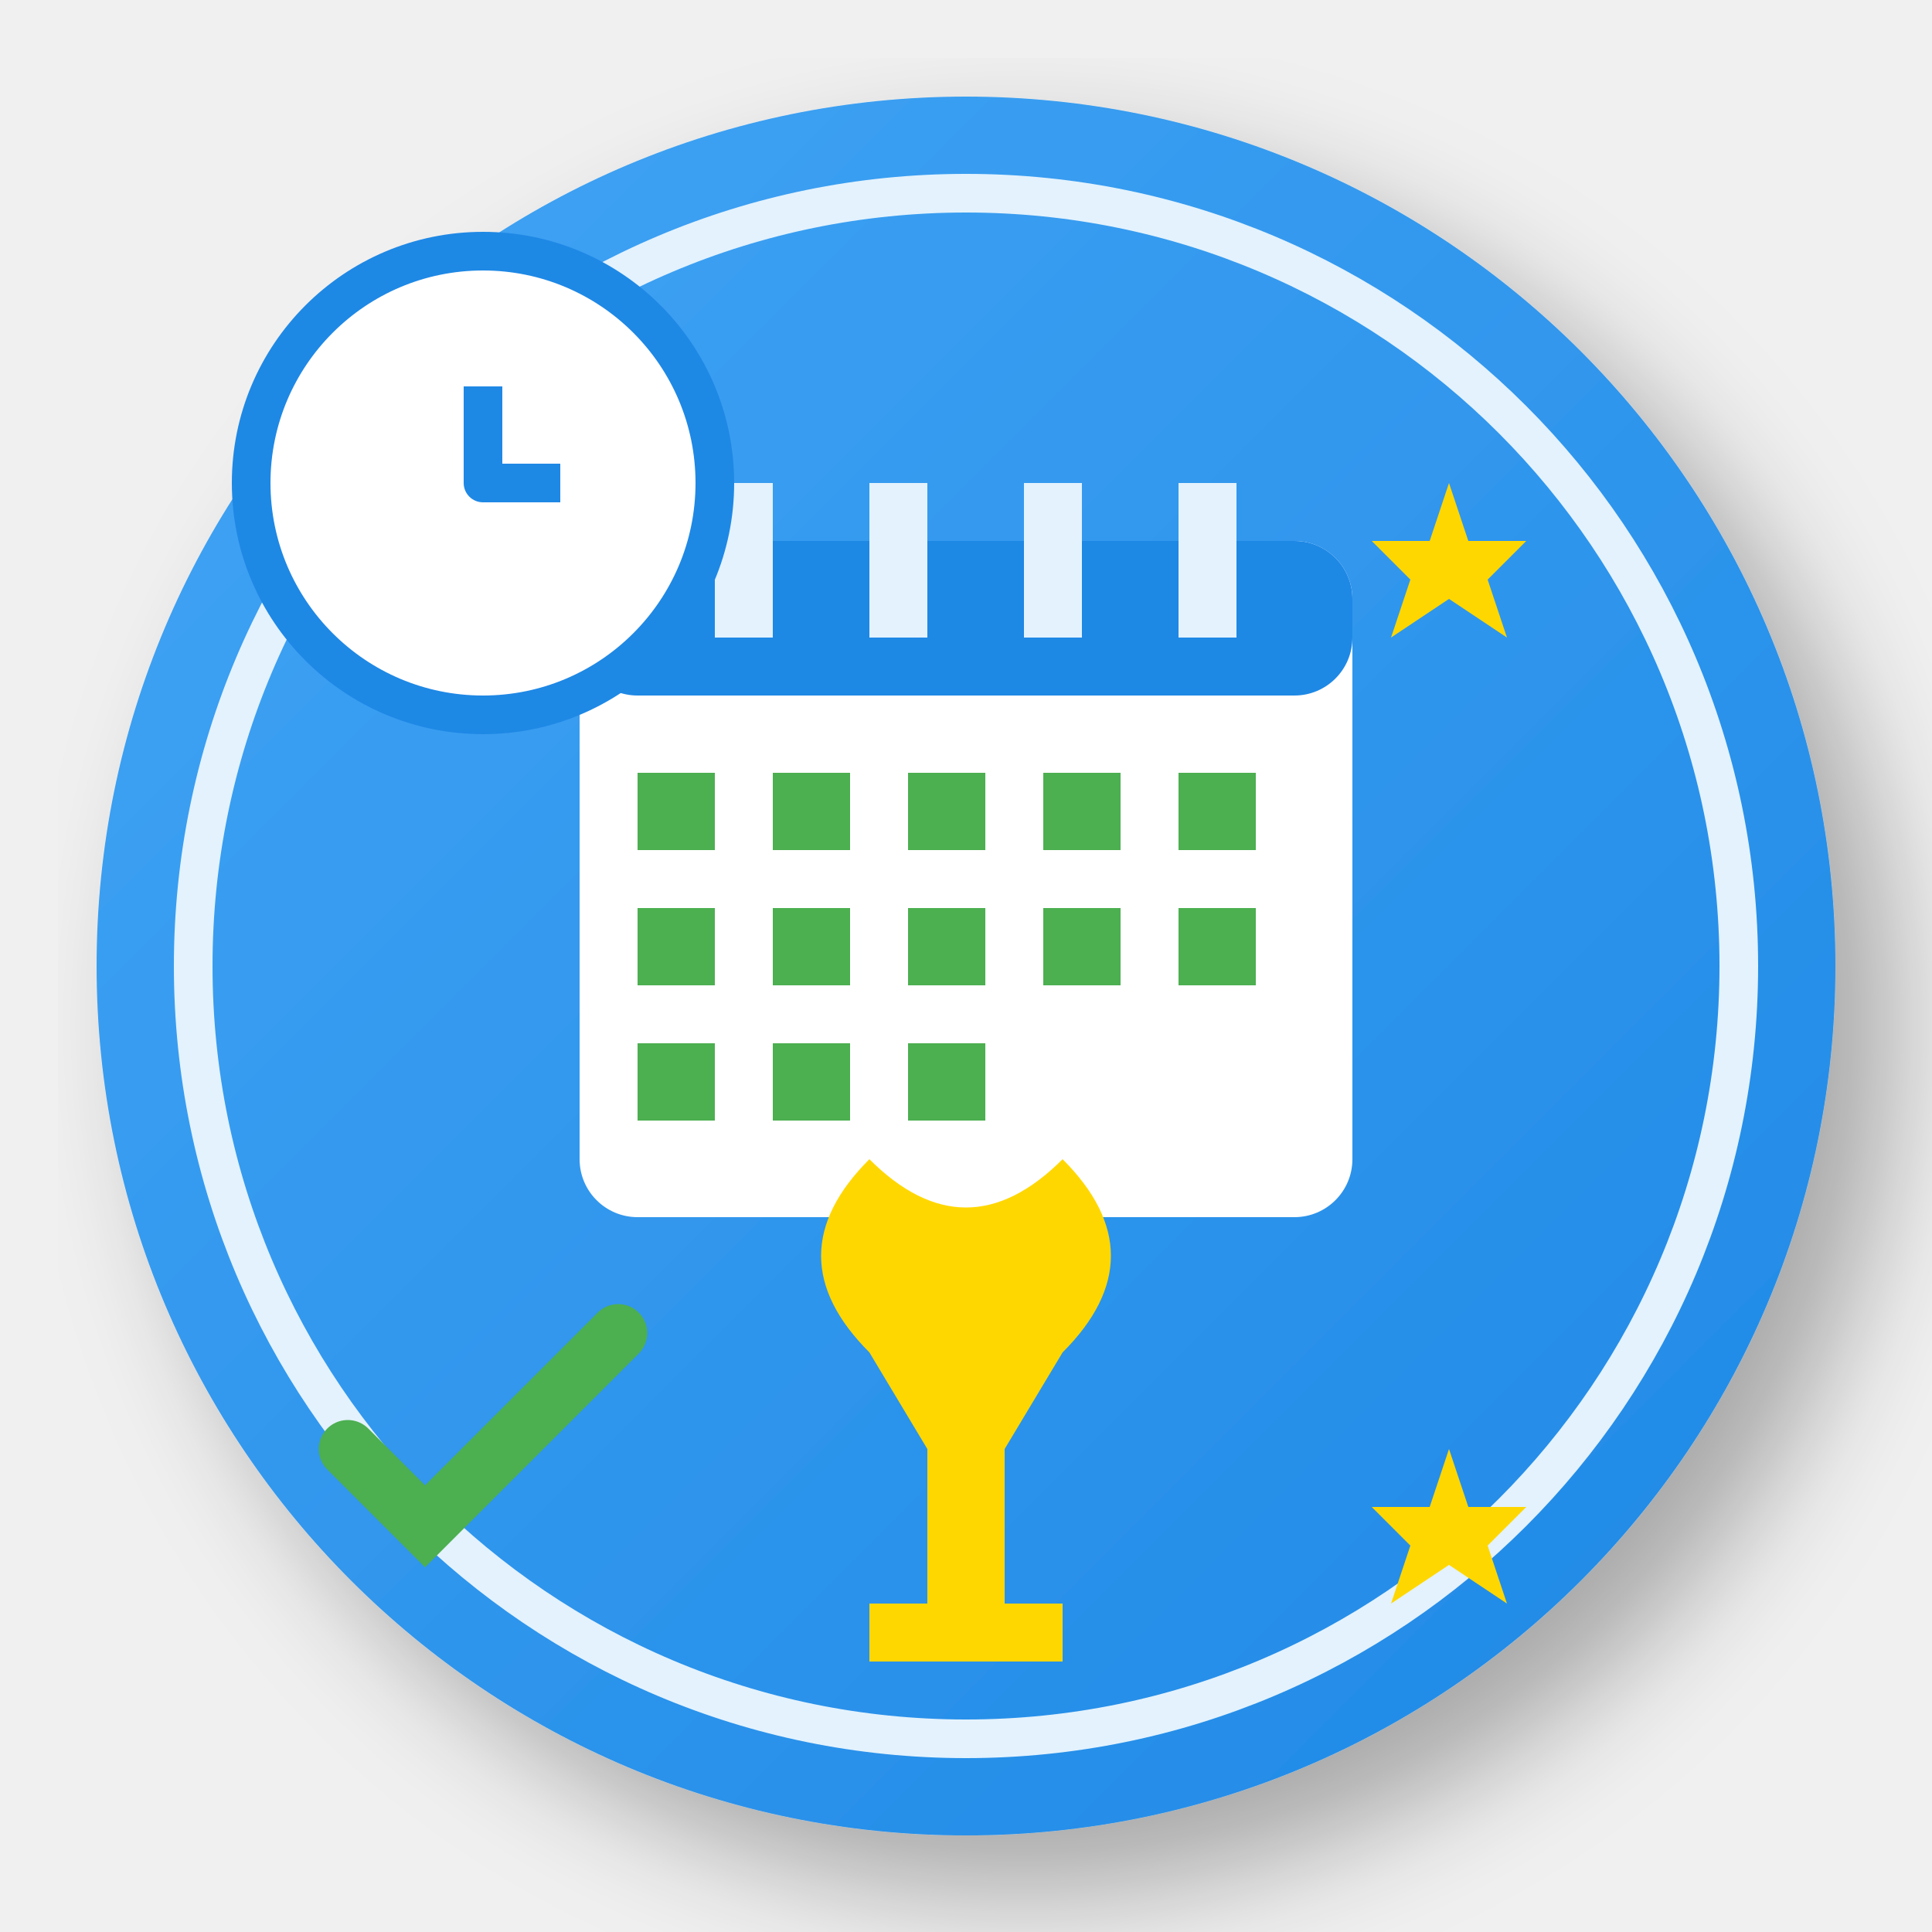
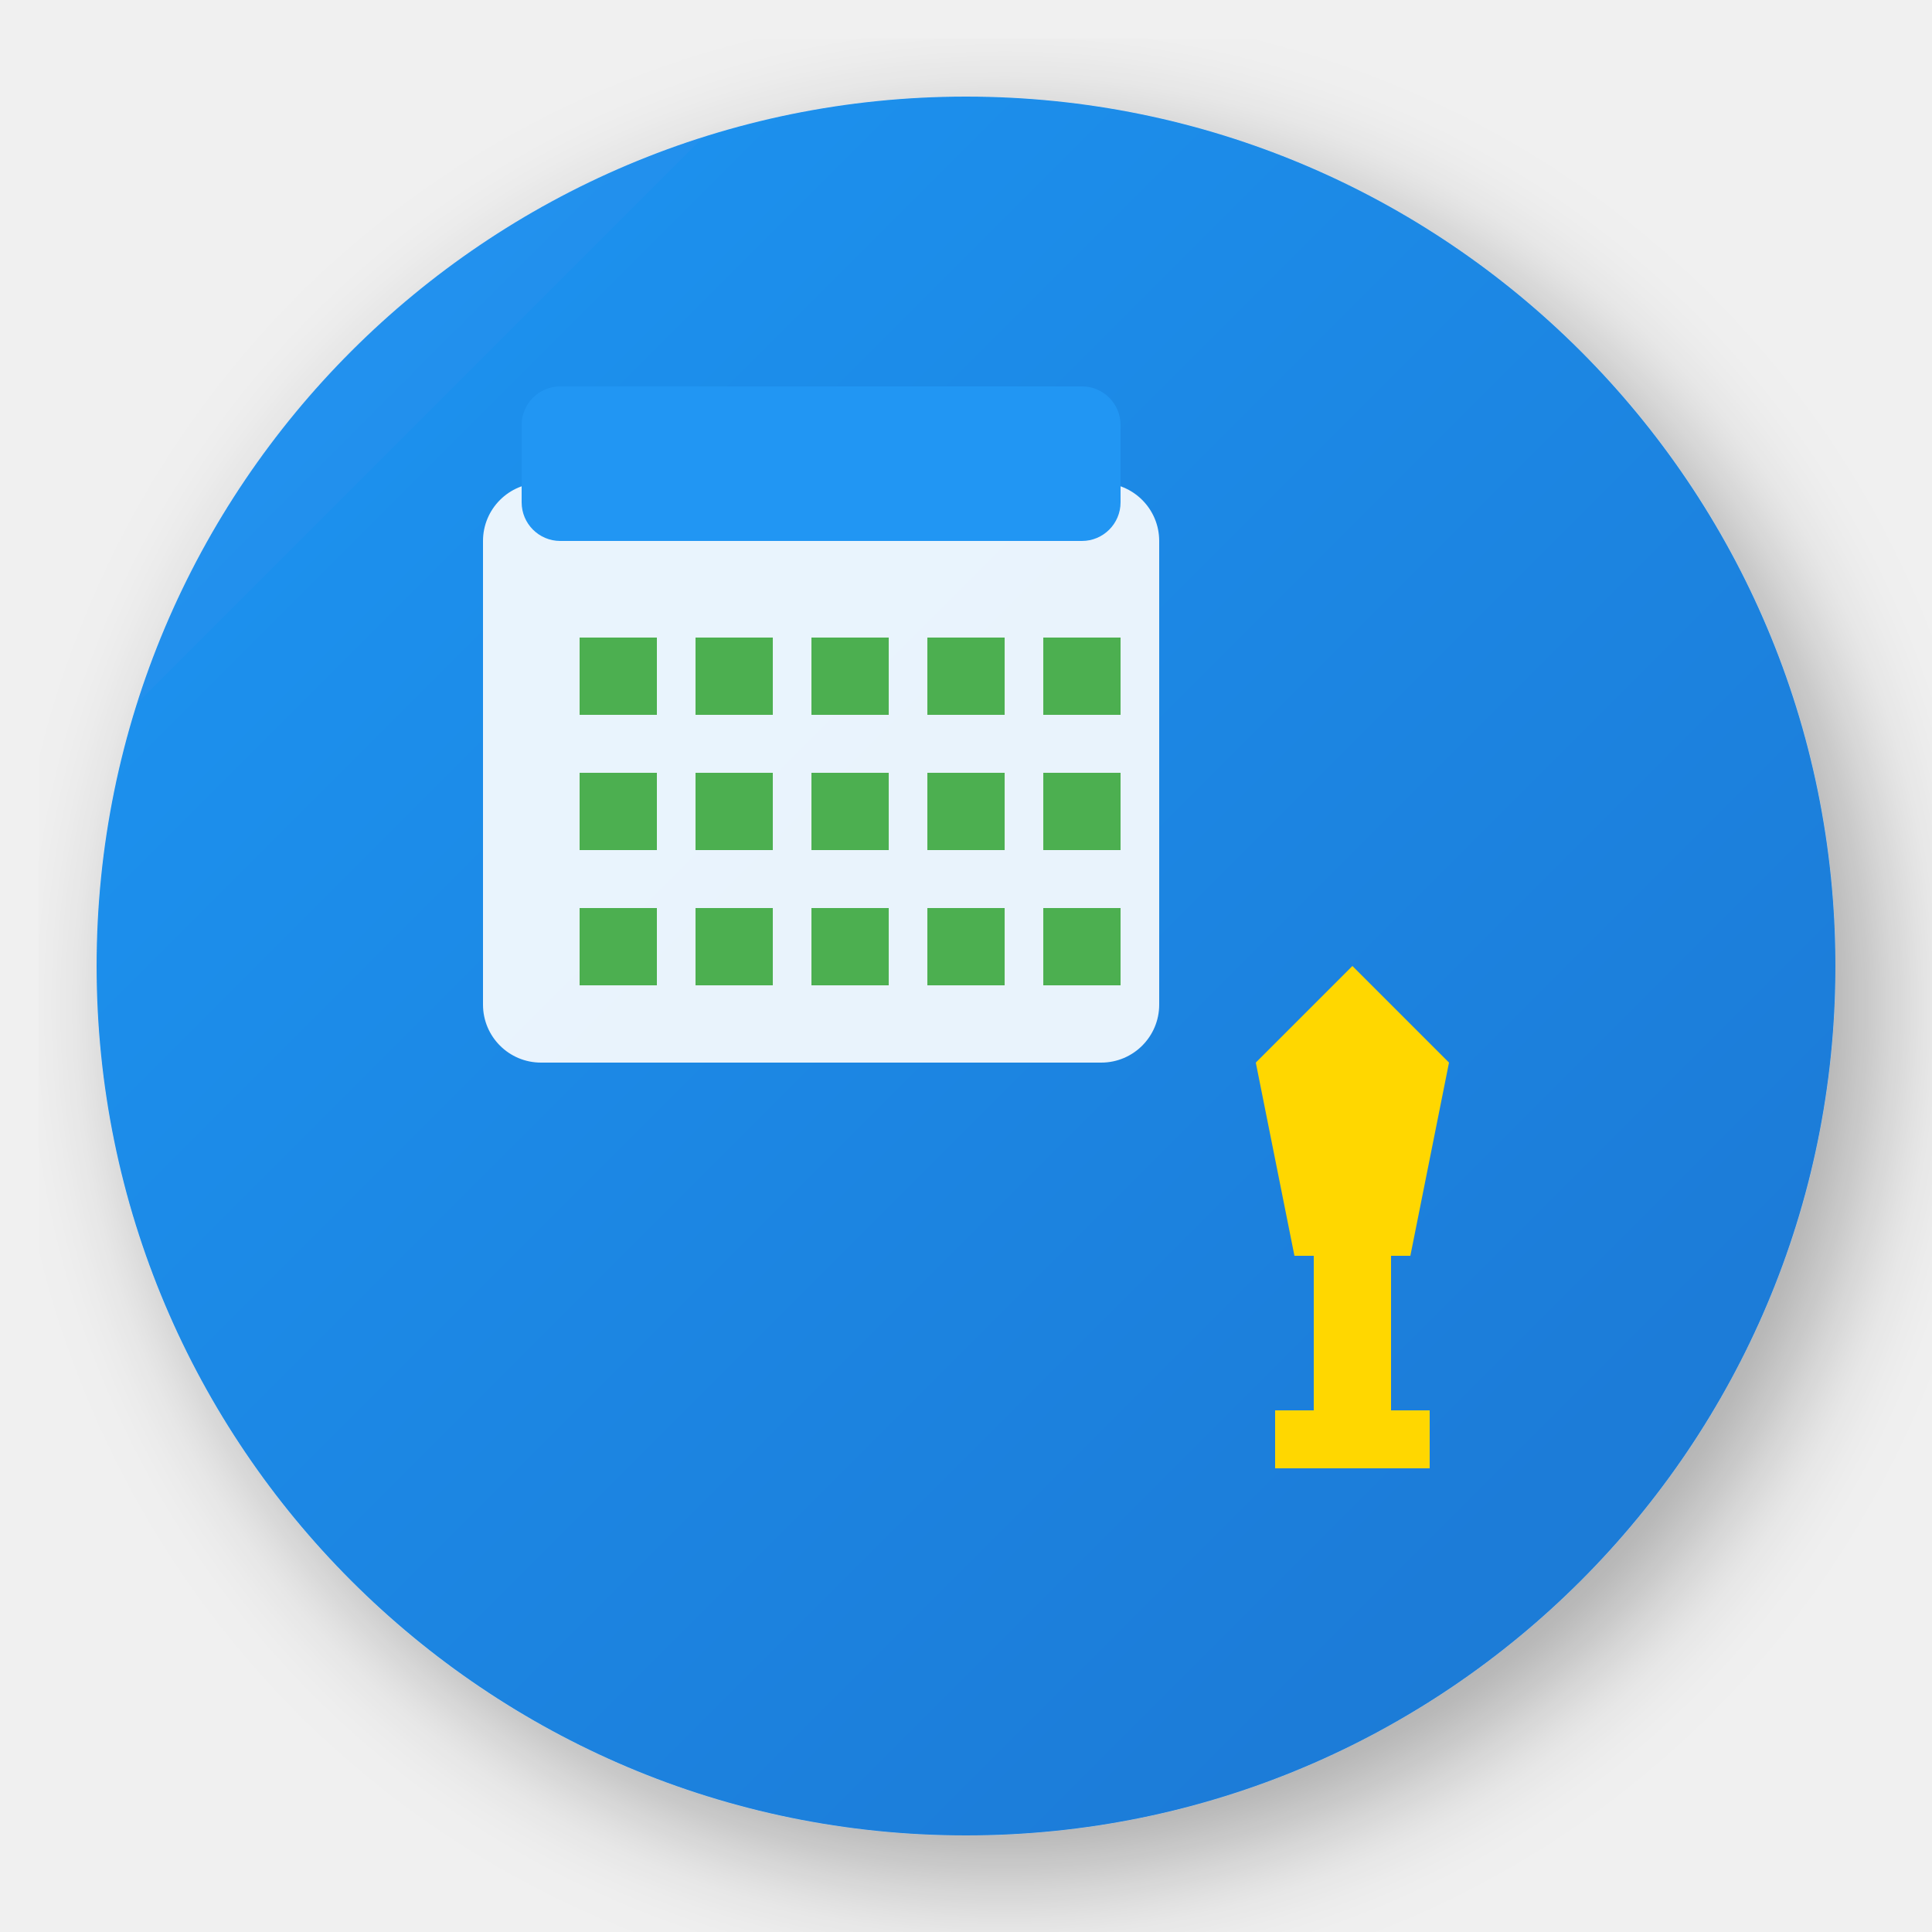
<svg xmlns="http://www.w3.org/2000/svg" width="100" height="100" viewBox="0 0 100 100">
  <defs>
-     <linearGradient id="attendGrad" x1="0%" y1="0%" x2="100%" y2="100%">
-       <stop offset="0%" style="stop-color:#42A5F5;stop-opacity:1" />
-       <stop offset="100%" style="stop-color:#1E88E5;stop-opacity:1" />
+     <linearGradient id="grad8" x1="0%" y1="0%" x2="100%" y2="100%">
+       <stop offset="0%" style="stop-color:#2196F3;stop-opacity:1" />
+       <stop offset="100%" style="stop-color:#1976D2;stop-opacity:1" />
    </linearGradient>
-     <filter id="attendShadow" x="-20%" y="-20%" width="140%" height="140%">
-       <feDropShadow dx="3" dy="3" stdDeviation="3" flood-opacity="0.3" />
+     <filter id="shadow8">
+       <feDropShadow dx="2" dy="2" stdDeviation="3" flood-color="#000000" flood-opacity="0.3" />
    </filter>
  </defs>
-   <circle cx="50" cy="50" r="45" fill="url(#attendGrad)" filter="url(#attendShadow)" />
-   <circle cx="50" cy="50" r="40" fill="none" stroke="#E3F2FD" stroke-width="2" />
-   <rect x="30" y="28" width="40" height="35" rx="3" fill="#FFFFFF" />
-   <rect x="30" y="28" width="40" height="8" rx="3" fill="#1E88E5" />
-   <rect x="37" y="25" width="3" height="8" fill="#E3F2FD" />
-   <rect x="45" y="25" width="3" height="8" fill="#E3F2FD" />
-   <rect x="53" y="25" width="3" height="8" fill="#E3F2FD" />
-   <rect x="61" y="25" width="3" height="8" fill="#E3F2FD" />
-   <rect x="33" y="40" width="4" height="4" fill="#4CAF50" />
-   <rect x="40" y="40" width="4" height="4" fill="#4CAF50" />
-   <rect x="47" y="40" width="4" height="4" fill="#4CAF50" />
+   <circle cx="50" cy="50" r="45" fill="url(#grad8)" filter="url(#shadow8)" />
+   <rect x="25" y="25" width="35" height="30" rx="3" fill="white" opacity="0.9" />
+   <rect x="27" y="20" width="31" height="8" rx="2" fill="#2196F3" />
+   <rect x="30" y="33" width="4" height="4" fill="#4CAF50" />
+   <rect x="36" y="33" width="4" height="4" fill="#4CAF50" />
+   <rect x="42" y="33" width="4" height="4" fill="#4CAF50" />
+   <rect x="48" y="33" width="4" height="4" fill="#4CAF50" />
+   <rect x="54" y="33" width="4" height="4" fill="#4CAF50" />
+   <rect x="30" y="40" width="4" height="4" fill="#4CAF50" />
+   <rect x="36" y="40" width="4" height="4" fill="#4CAF50" />
+   <rect x="42" y="40" width="4" height="4" fill="#4CAF50" />
+   <rect x="48" y="40" width="4" height="4" fill="#4CAF50" />
  <rect x="54" y="40" width="4" height="4" fill="#4CAF50" />
-   <rect x="61" y="40" width="4" height="4" fill="#4CAF50" />
-   <rect x="33" y="47" width="4" height="4" fill="#4CAF50" />
-   <rect x="40" y="47" width="4" height="4" fill="#4CAF50" />
-   <rect x="47" y="47" width="4" height="4" fill="#4CAF50" />
+   <rect x="30" y="47" width="4" height="4" fill="#4CAF50" />
+   <rect x="36" y="47" width="4" height="4" fill="#4CAF50" />
+   <rect x="42" y="47" width="4" height="4" fill="#4CAF50" />
+   <rect x="48" y="47" width="4" height="4" fill="#4CAF50" />
  <rect x="54" y="47" width="4" height="4" fill="#4CAF50" />
-   <rect x="61" y="47" width="4" height="4" fill="#4CAF50" />
-   <rect x="33" y="54" width="4" height="4" fill="#4CAF50" />
-   <rect x="40" y="54" width="4" height="4" fill="#4CAF50" />
-   <rect x="47" y="54" width="4" height="4" fill="#4CAF50" />
-   <circle cx="25" cy="25" r="12" fill="#FFFFFF" stroke="#1E88E5" stroke-width="2" />
-   <line x1="25" y1="20" x2="25" y2="25" stroke="#1E88E5" stroke-width="2" />
-   <line x1="25" y1="25" x2="29" y2="25" stroke="#1E88E5" stroke-width="2" />
-   <circle cx="25" cy="25" r="1" fill="#1E88E5" />
-   <path d="M45 70 Q40 65 45 60 Q50 65 55 60 Q60 65 55 70 L52 75 L48 75 Z" fill="#FFD700" />
-   <rect x="48" y="75" width="4" height="8" fill="#FFD700" />
-   <rect x="45" y="83" width="10" height="3" fill="#FFD700" />
-   <polygon points="75,25 76,28 79,28 77,30 78,33 75,31 72,33 73,30 71,28 74,28" fill="#FFD700" />
-   <polygon points="75,75 76,78 79,78 77,80 78,83 75,81 72,83 73,80 71,78 74,78" fill="#FFD700" />
-   <path d="M18 75 L22 79 L32 69" stroke="#4CAF50" stroke-width="3" fill="none" stroke-linecap="round" />
+   <path d="M65 55 L70 50 L75 55 L73 65 L67 65 Z" fill="#FFD700" />
+   <rect x="68" y="65" width="4" height="8" fill="#FFD700" />
+   <rect x="66" y="73" width="8" height="3" fill="#FFD700" />
</svg>
